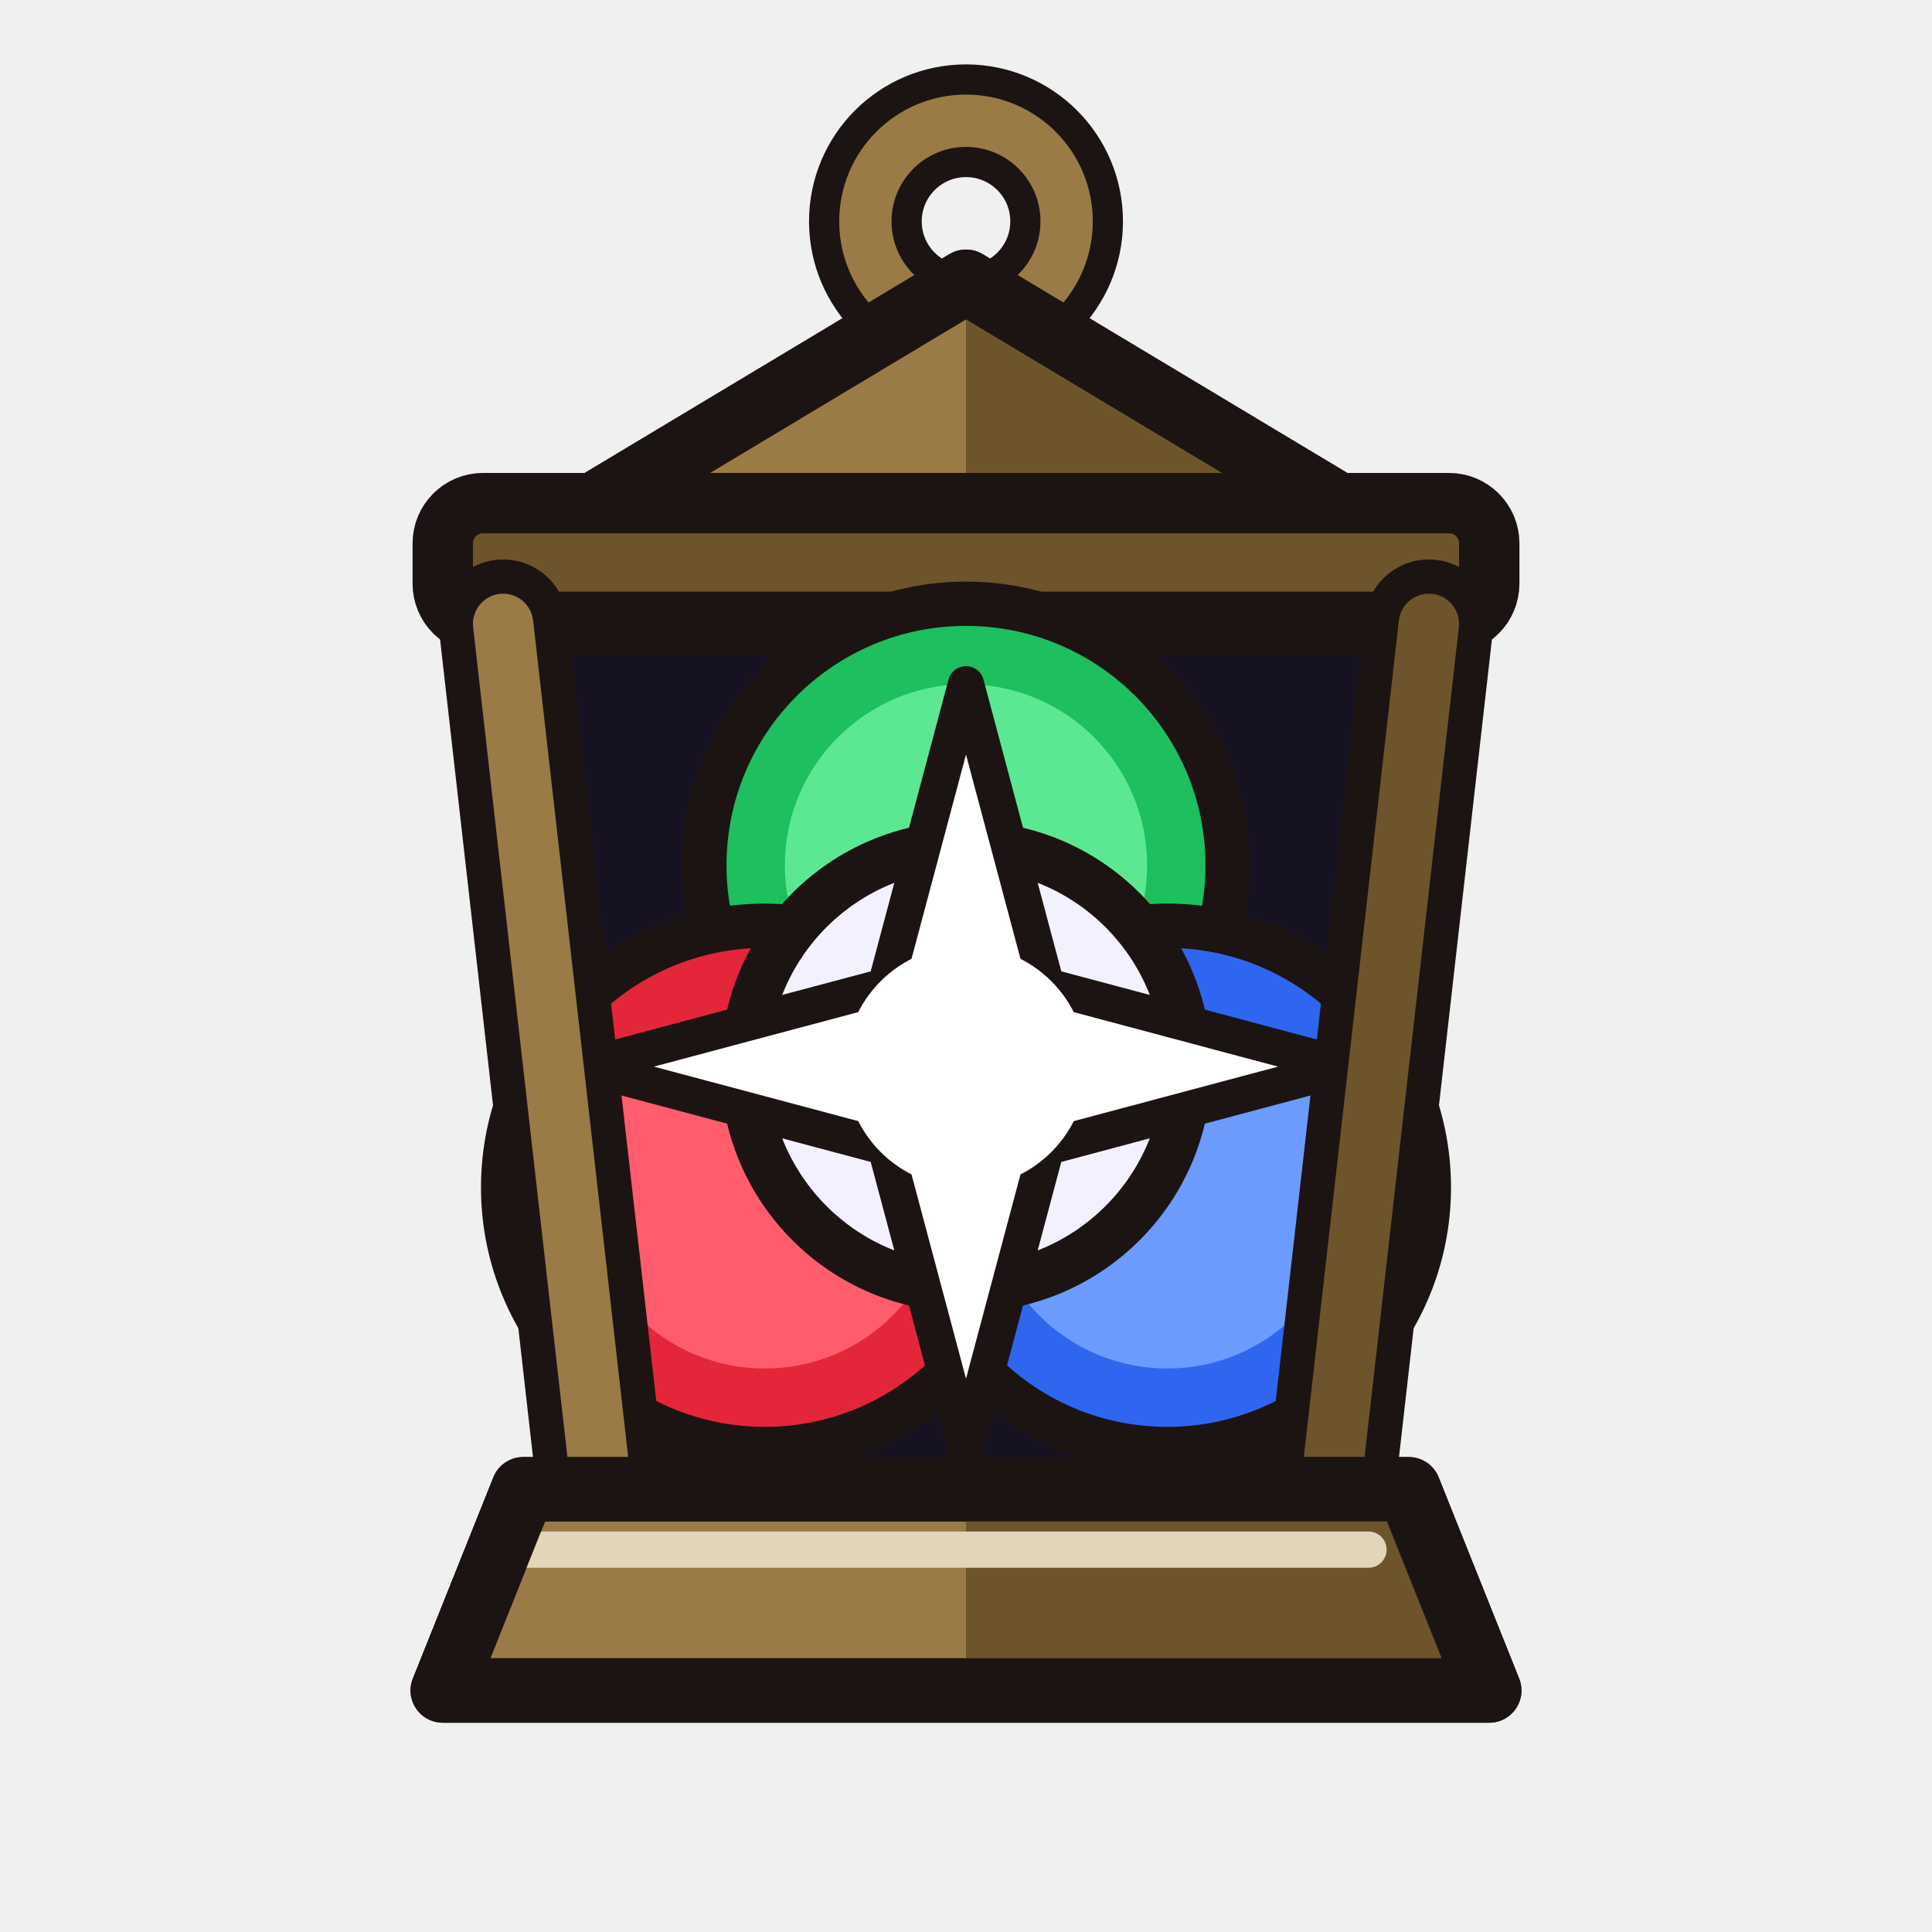
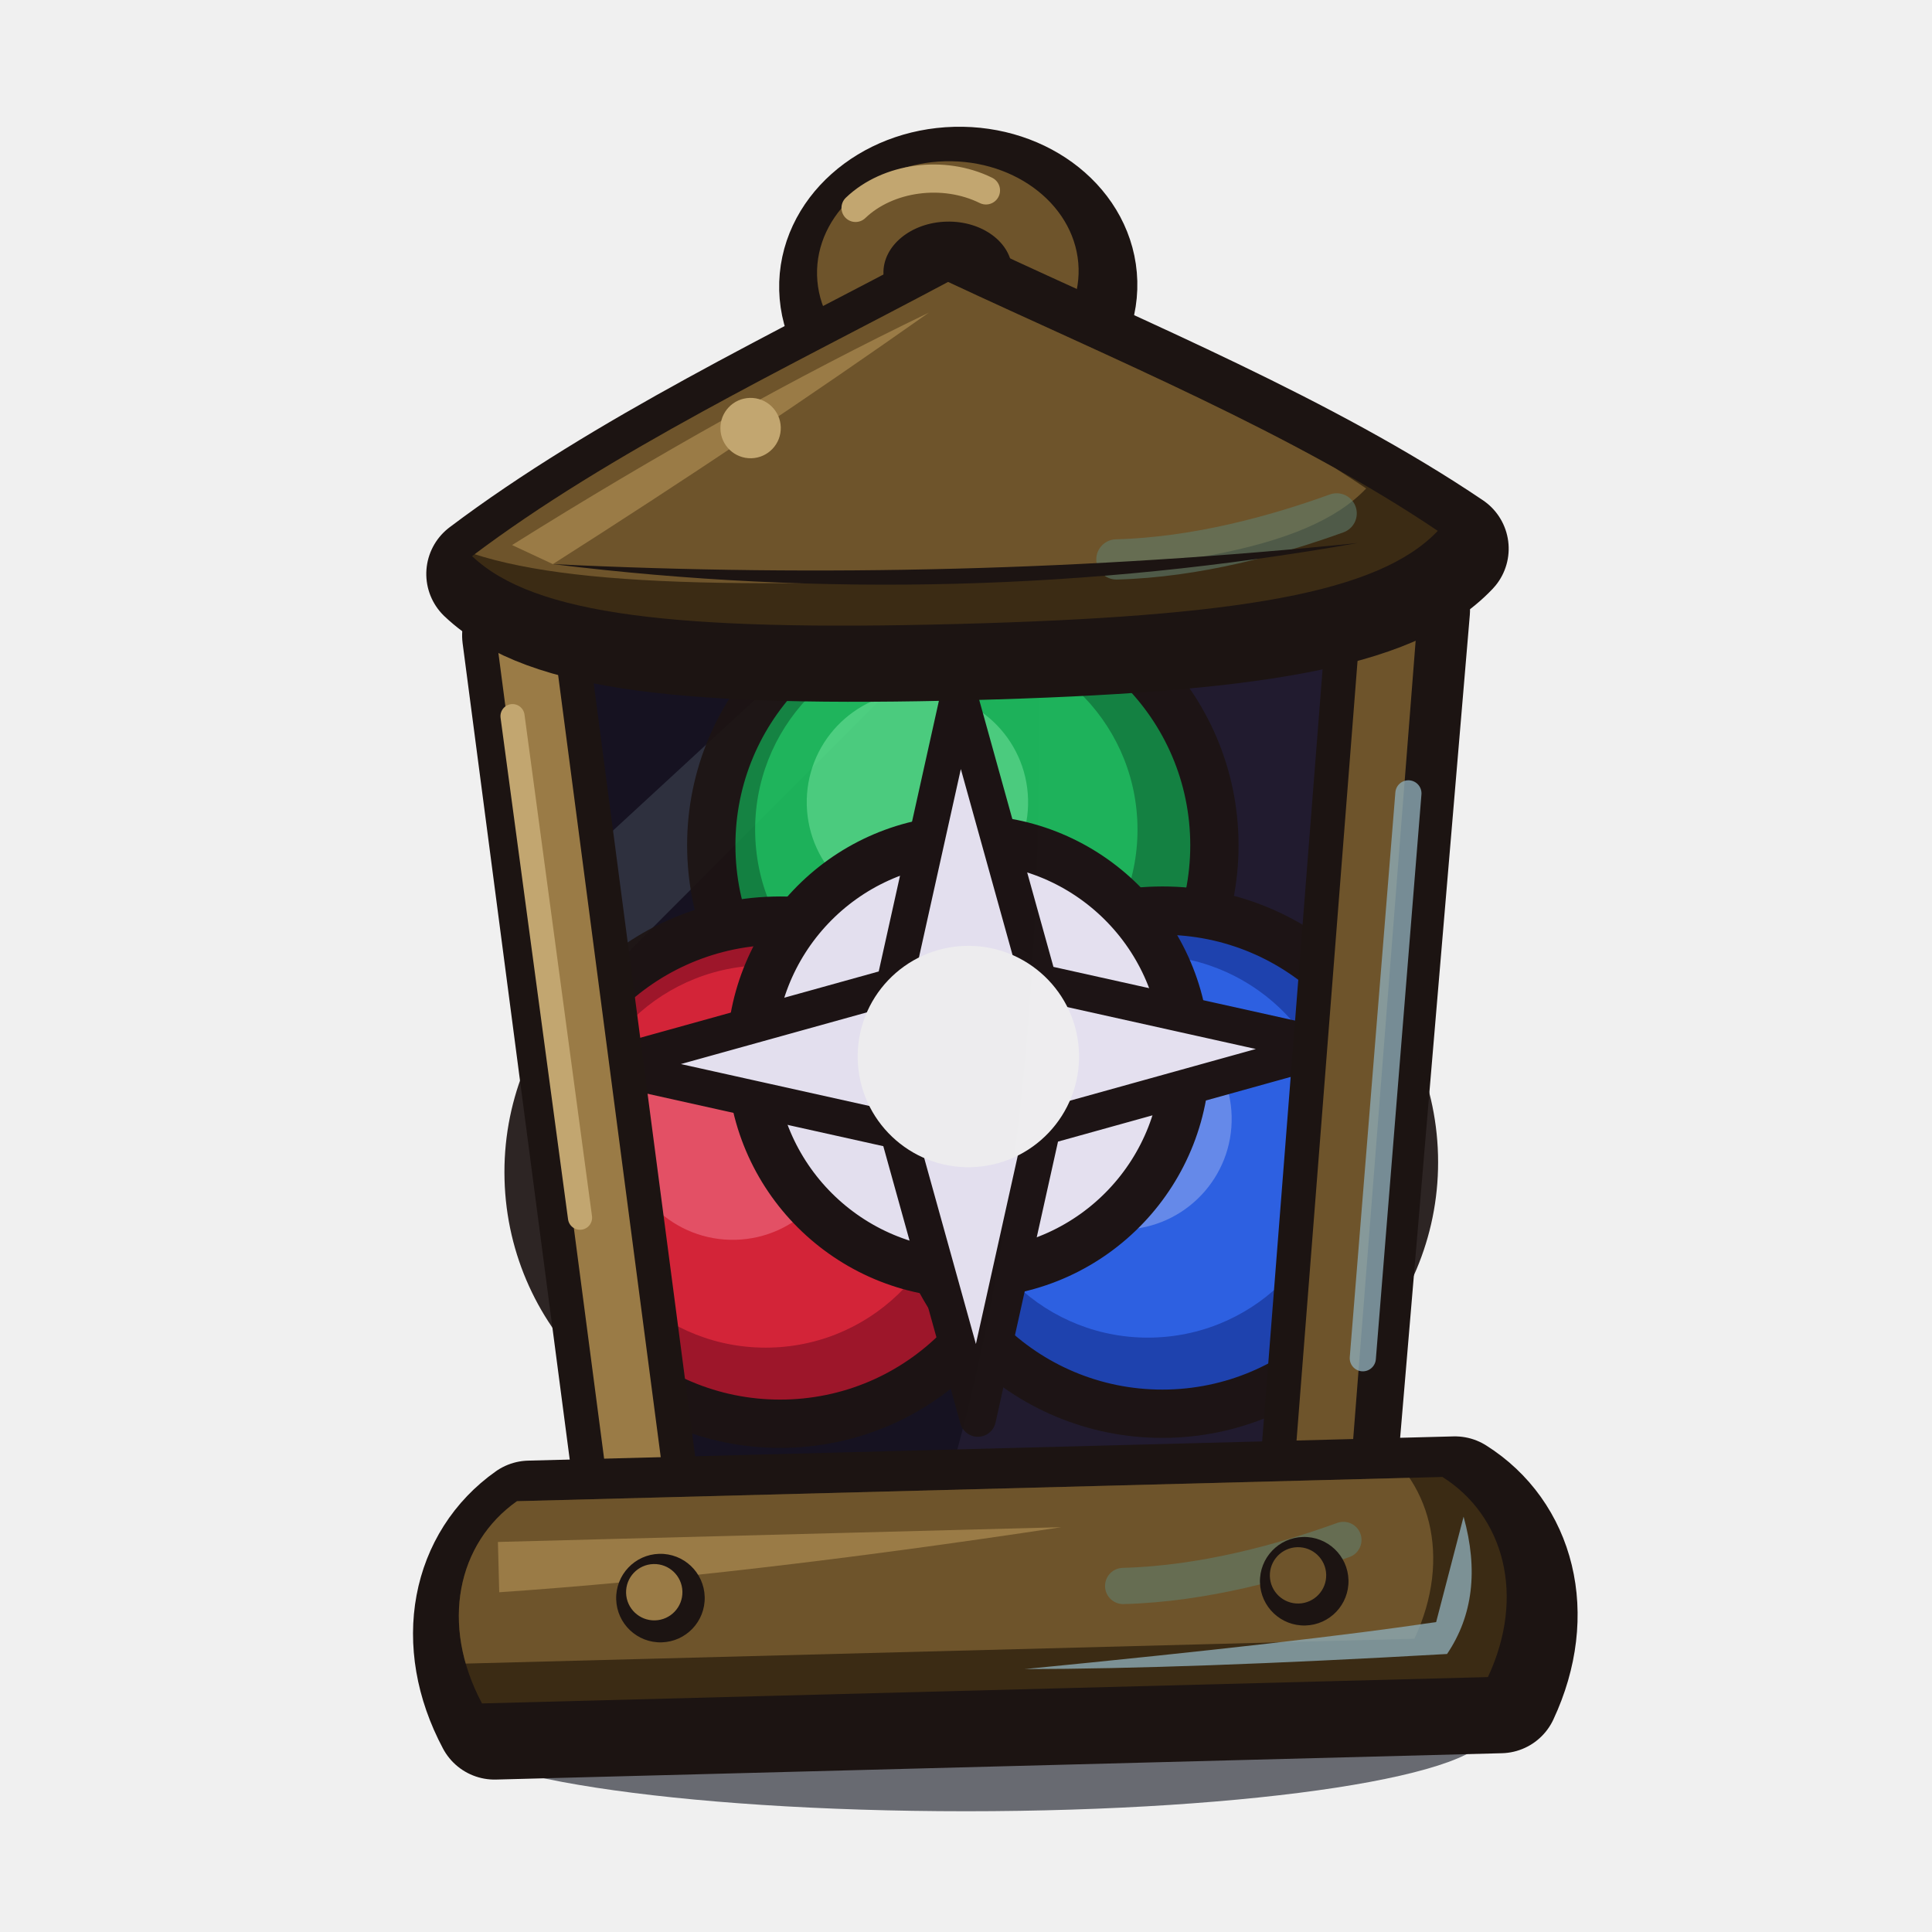
<svg xmlns="http://www.w3.org/2000/svg" class="svg-relic_white" viewBox="0 0 96 96" width="96" height="96">
+   <style>
+ .svg-relic_white g { transform-box: view-box; }
+ .svg-relic_white .lantern { transform-origin: 48px 12px; }
+ .svg-relic_white #tri_light_mix { transform-origin: 48px 53px; }
+ .svg-relic_white .white-core { transform-origin: 48px 53px; }
+ @keyframes svg-relic_white-idle-l {
+   0% { transform: translate(0px,0px) rotate(0deg) scale(1,1); animation-timing-function: ease-in-out; }
+   50% { transform: translate(0px,-1px) rotate(1.8deg) scale(1,1); animation-timing-function: ease-in-out; }
+   100% { transform: translate(0px,0px) rotate(0deg) scale(1,1); }
+ }
+ @keyframes svg-relic_white-idle-m {
+   0% { transform: translate(0px,0px) rotate(0deg) scale(1,1); opacity: 0.92; animation-timing-function: ease-in-out; }
+   50% { transform: translate(0px,-0.8px) rotate(0deg) scale(1.05,1.05); opacity: 1; animation-timing-function: ease-in-out; }
+   100% { transform: translate(0px,0px) rotate(0deg) scale(1,1); opacity: 0.92; }
+ }
+ .svg-relic_white:not([data-anim]) .lantern,
+ .svg-relic_white[data-anim="idle"] .lantern { animation: svg-relic_white-idle-l 3s infinite; }
+ .svg-relic_white:not([data-anim]) #tri_light_mix,
+ .svg-relic_white[data-anim="idle"] #tri_light_mix { animation: svg-relic_white-idle-m 3s infinite; }
+ </style>
+   <defs>
+     <clipPath id="relic_white-croof">
+       <path d="M48,14 C56,18 65,22 72,27 C69,30 62,31 48,31 C34,31 27,30 24,27 C31,22 40,18 48,14 Z" />
+     </clipPath>
+     <clipPath id="relic_white-cglass">
+       <path d="M26,30 H70 L65,75 H31 Z" />
+     </clipPath>
+     <clipPath id="relic_white-cbase">
+       <path d="M25,74 H71 C74,76 75,80 73,84 H23 C21,80 22,76 25,74 Z" />
+     </clipPath>
+   </defs>
  <g id="root">
-     <circle cx="48" cy="11" r="5" fill="none" stroke="#1C1412" stroke-width="5.6" />
-     <circle cx="48" cy="11" r="5" fill="none" stroke="#9A7B46" stroke-width="2.6" />
-     <polygon points="48,14 68,26 28,26" fill="#9A7B46" stroke="#1C1412" stroke-width="3.2" stroke-linejoin="round" />
-     <polygon points="48,14 68,26 48,26" fill="#6E542B" />
-     <polygon points="48,14 68,26 28,26" fill="none" stroke="#1C1412" stroke-width="3.2" stroke-linejoin="round" />
-     <rect x="22" y="25" width="52" height="6" rx="2" fill="#6E542B" stroke="#1C1412" stroke-width="3" />
-     <polygon points="25,31 71,31 66,75 30,75" fill="#161221" stroke="#1C1412" stroke-width="3.2" stroke-linejoin="round" />
-     <g id="tri_light_mix">
-       <circle cx="48" cy="43" r="13" fill="#1DBF5E" stroke="#1C1412" stroke-width="2.2" />
-       <circle cx="48" cy="43" r="9" fill="#5CE892" />
-       <circle cx="38" cy="59" r="13" fill="#E3263A" stroke="#1C1412" stroke-width="2.2" />
-       <circle cx="38" cy="59" r="9" fill="#FF5C6E" />
-       <circle cx="58" cy="59" r="13" fill="#2E66F0" stroke="#1C1412" stroke-width="2.2" />
-       <circle cx="58" cy="59" r="9" fill="#6B9BFF" />
-       <circle cx="48" cy="53" r="11" fill="#F4F1FF" stroke="#1C1412" stroke-width="2.4" />
-       <polygon points="48,34 52,49 67,53 52,57 48,72 44,57 29,53 44,49" fill="#FFFFFF" stroke="#1C1412" stroke-width="1.8" stroke-linejoin="round" />
-       <circle cx="48" cy="53" r="6" fill="#FFFFFF" />
+     <ellipse cx="48" cy="86" rx="26" ry="4" fill="#0D111C" opacity=".6" />
+     <g class="lantern">
+       <g transform="rotate(-1.5 48 48)">
+         <path d="M41.5,13.5 A6.5,5.5 0 1,1 54.5,13.5 A6.5,5.5 0 1,1 41.5,13.5 Z M44.8,13.5 A3.2,2.5 0 1,0 51.2,13.5 A3.2,2.5 0 1,0 44.8,13.5 Z" transform="translate(.5 .7)" fill="#1C1412" fill-rule="evenodd" stroke="#1C1412" stroke-width="4.8" />
+         <path d="M41.5,13.5 A6.5,5.5 0 1,1 54.5,13.5 A6.5,5.5 0 1,1 41.5,13.5 Z M44.8,13.5 A3.2,2.5 0 1,0 51.2,13.5 A3.2,2.5 0 1,0 44.8,13.5 Z" fill="#6E542B" fill-rule="evenodd" />
+         <path d="M43.5,10.2 A5,4 0 0,1 50,9.5" fill="none" stroke="#C2A670" stroke-width="1.4" stroke-linecap="round" />
+         <path d="M26,30 H70 L65,75 H31 Z" transform="translate(.6 .9)" fill="#1C1412" stroke="#1C1412" stroke-width="5.8" stroke-linejoin="round" />
+         <path d="M26,30 H70 L65,75 H31 Z" fill="#161221" />
+         <g clip-path="url(#relic_white-cglass)">
+           <path d="M52,30 H70 L65,75 H46 C51,60 52,44 52,30 Z" fill="#262036" opacity=".65" />
+           <polygon points="27,44 43,30 49,30 29,49" fill="#8CAAB5" opacity=".2" />
+         </g>
+         <g id="tri_light_mix" opacity="0.92">
+           <circle cx="48" cy="42" r="12.5" fill="#128A43" stroke="#1C1412" stroke-width="2.4" />
+           <circle cx="47.2" cy="41.2" r="9.5" fill="#1DBF5E" />
+           <circle cx="45.8" cy="39.8" r="5.5" fill="#4FDB85" />
+           <circle cx="38.5" cy="58" r="12.5" fill="#A8172A" stroke="#1C1412" stroke-width="2.4" />
+           <circle cx="37.8" cy="57.2" r="9.5" fill="#E3263A" />
+           <circle cx="36.2" cy="55.8" r="5.5" fill="#F4566A" />
+           <circle cx="57.5" cy="58" r="12.5" fill="#1D45B8" stroke="#1C1412" stroke-width="2.4" />
+           <circle cx="56.8" cy="57.2" r="9.5" fill="#2E66F0" />
+           <circle cx="55.5" cy="55.8" r="5.5" fill="#6A93F8" />
+           <g class="white-core">
+             <circle cx="48" cy="52.5" r="10.8" fill="#F4F1FF" stroke="#1C1412" stroke-width="2.4" />
+             <polygon points="48,34.5 51.6,48.9 66,52.5 51.6,56.1 48,70.5 44.4,56.1 30,52.5 44.4,48.9" fill="#F4F1FF" stroke="#1C1412" stroke-width="1.8" stroke-linejoin="round" />
+             <circle cx="48" cy="52.5" r="5.5" fill="#FFFFFF" />
+           </g>
+         </g>
+         <path d="M26.5,31 L31,74" stroke="#1C1412" stroke-width="6.2" stroke-linecap="round" />
+         <path d="M26.5,31 L31,74" stroke="#9A7B46" stroke-width="2.8" stroke-linecap="round" />
+         <path d="M25.8,35 L28.5,60" stroke="#C2A670" stroke-width="1.2" stroke-linecap="round" />
+         <path d="M69.5,31 L65,74" stroke="#1C1412" stroke-width="6.2" stroke-linecap="round" />
+         <path d="M69.5,31 L65,74" stroke="#6E542B" stroke-width="2.8" stroke-linecap="round" />
+         <path d="M70.2,40 L67.2,68" stroke="#8CAAB5" stroke-width="1.3" stroke-linecap="round" opacity=".8" />
+         <path d="M48,14 C56,18 65,22 72,27 C69,30 62,31 48,31 C34,31 27,30 24,27 C31,22 40,18 48,14 Z" transform="translate(.6 .9)" fill="#1C1412" stroke="#1C1412" stroke-width="5.8" stroke-linejoin="round" />
+         <path d="M48,14 C56,18 65,22 72,27 C69,30 62,31 48,31 C34,31 27,30 24,27 C31,22 40,18 48,14 Z" fill="#3B2B14" />
+         <g clip-path="url(#relic_white-croof)">
+           <path d="M48,14 C56,18 65,22 72,27 C69,30 62,31 48,31 C34,31 27,30 24,27 C31,22 40,18 48,14 Z" transform="translate(-3.5 -2.2)" fill="#6E542B" />
+           <path d="M26,26.5 Q37,20 47,15.5 Q38,21.5 28,27.5 Z" fill="#9A7B46" />
+           <circle cx="38" cy="21" r="1.5" fill="#C2A670" />
+           <path d="M56,28 C60,28 64,27 67,26" fill="none" stroke="#5F8272" stroke-width="2" stroke-linecap="round" opacity=".55" />
+         </g>
+         <path d="M28,27.5 Q48,30.5 68,27.5 Q48,29 28,27.5 Z" fill="#1C1412" />
+         <path d="M25,74 H71 C74,76 75,80 73,84 H23 C21,80 22,76 25,74 Z" transform="translate(.6 .9)" fill="#1C1412" stroke="#1C1412" stroke-width="5.8" stroke-linejoin="round" />
+         <path d="M25,74 H71 C74,76 75,80 73,84 H23 C21,80 22,76 25,74 Z" fill="#3B2B14" />
+         <g clip-path="url(#relic_white-cbase)">
+           <path d="M25,74 H71 C74,76 75,80 73,84 H23 C21,80 22,76 25,74 Z" transform="translate(-3.6 -2)" fill="#6E542B" />
+           <path d="M24,76 H52 Q36,78 24,78.5 Z" fill="#9A7B46" />
+           <path d="M72,76 Q73,80 71,82.8 Q58,83.2 50,83 Q64,82 70.5,81.2 Z" fill="#8CAAB5" opacity=".8" />
+           <path d="M55,79 C59,79 63,78 66,77" fill="none" stroke="#5F8272" stroke-width="1.8" stroke-linecap="round" opacity=".55" />
+         </g>
+         <circle cx="32" cy="79" r="2.2" fill="#1C1412" />
+         <circle cx="31.7" cy="78.7" r="1.4" fill="#9A7B46" />
+         <circle cx="64" cy="79" r="2.2" fill="#1C1412" />
+         <circle cx="63.7" cy="78.7" r="1.4" fill="#6E542B" />
+       </g>
    </g>
-     <path d="M25,31 L30,75 M71,31 L66,75" stroke="#1C1412" stroke-width="6.4" stroke-linecap="round" />
-     <path d="M25,31 L30,75" stroke="#9A7B46" stroke-width="3" stroke-linecap="round" />
-     <path d="M71,31 L66,75" stroke="#6E542B" stroke-width="3" stroke-linecap="round" />
-     <polygon points="26,74 70,74 74,84 22,84" fill="#9A7B46" stroke="#1C1412" stroke-width="3.2" stroke-linejoin="round" />
-     <polygon points="48,74 70,74 74,84 48,84" fill="#6E542B" />
-     <path d="M26,77 H68" stroke="#E2D6BA" stroke-width="1.8" stroke-linecap="round" />
-     <polygon points="26,74 70,74 74,84 22,84" fill="none" stroke="#1C1412" stroke-width="3.2" stroke-linejoin="round" />
  </g>
</svg>
